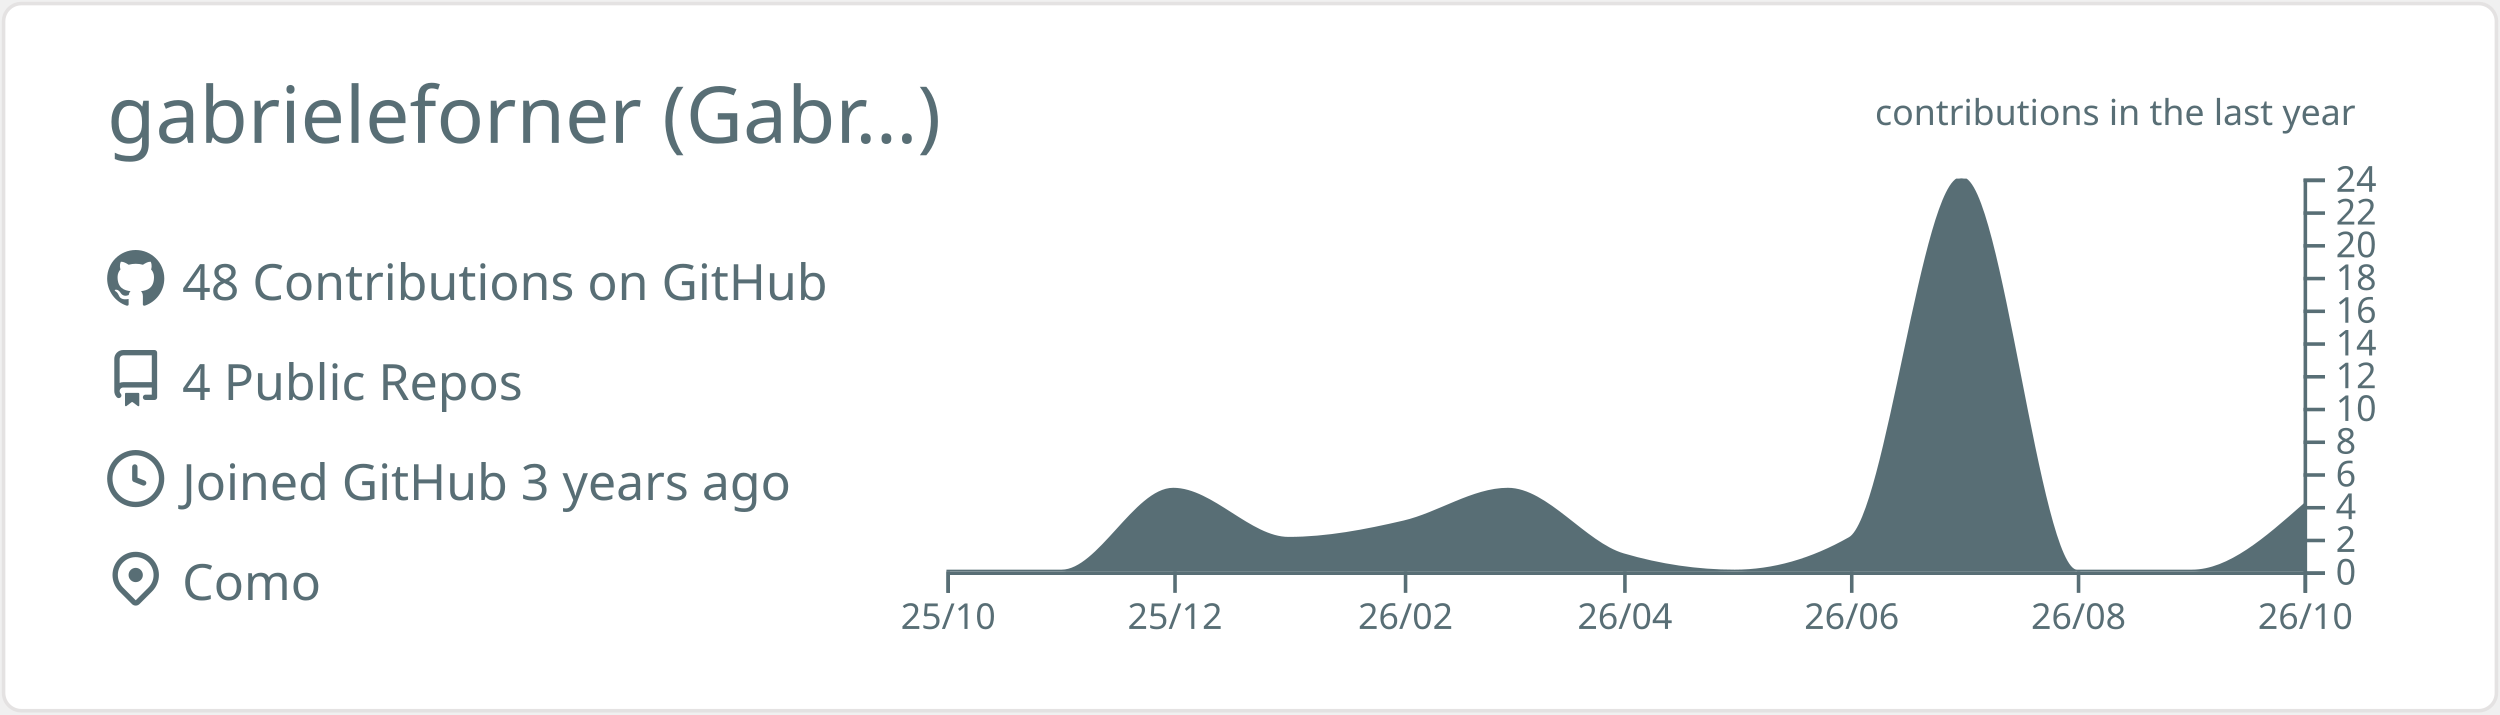
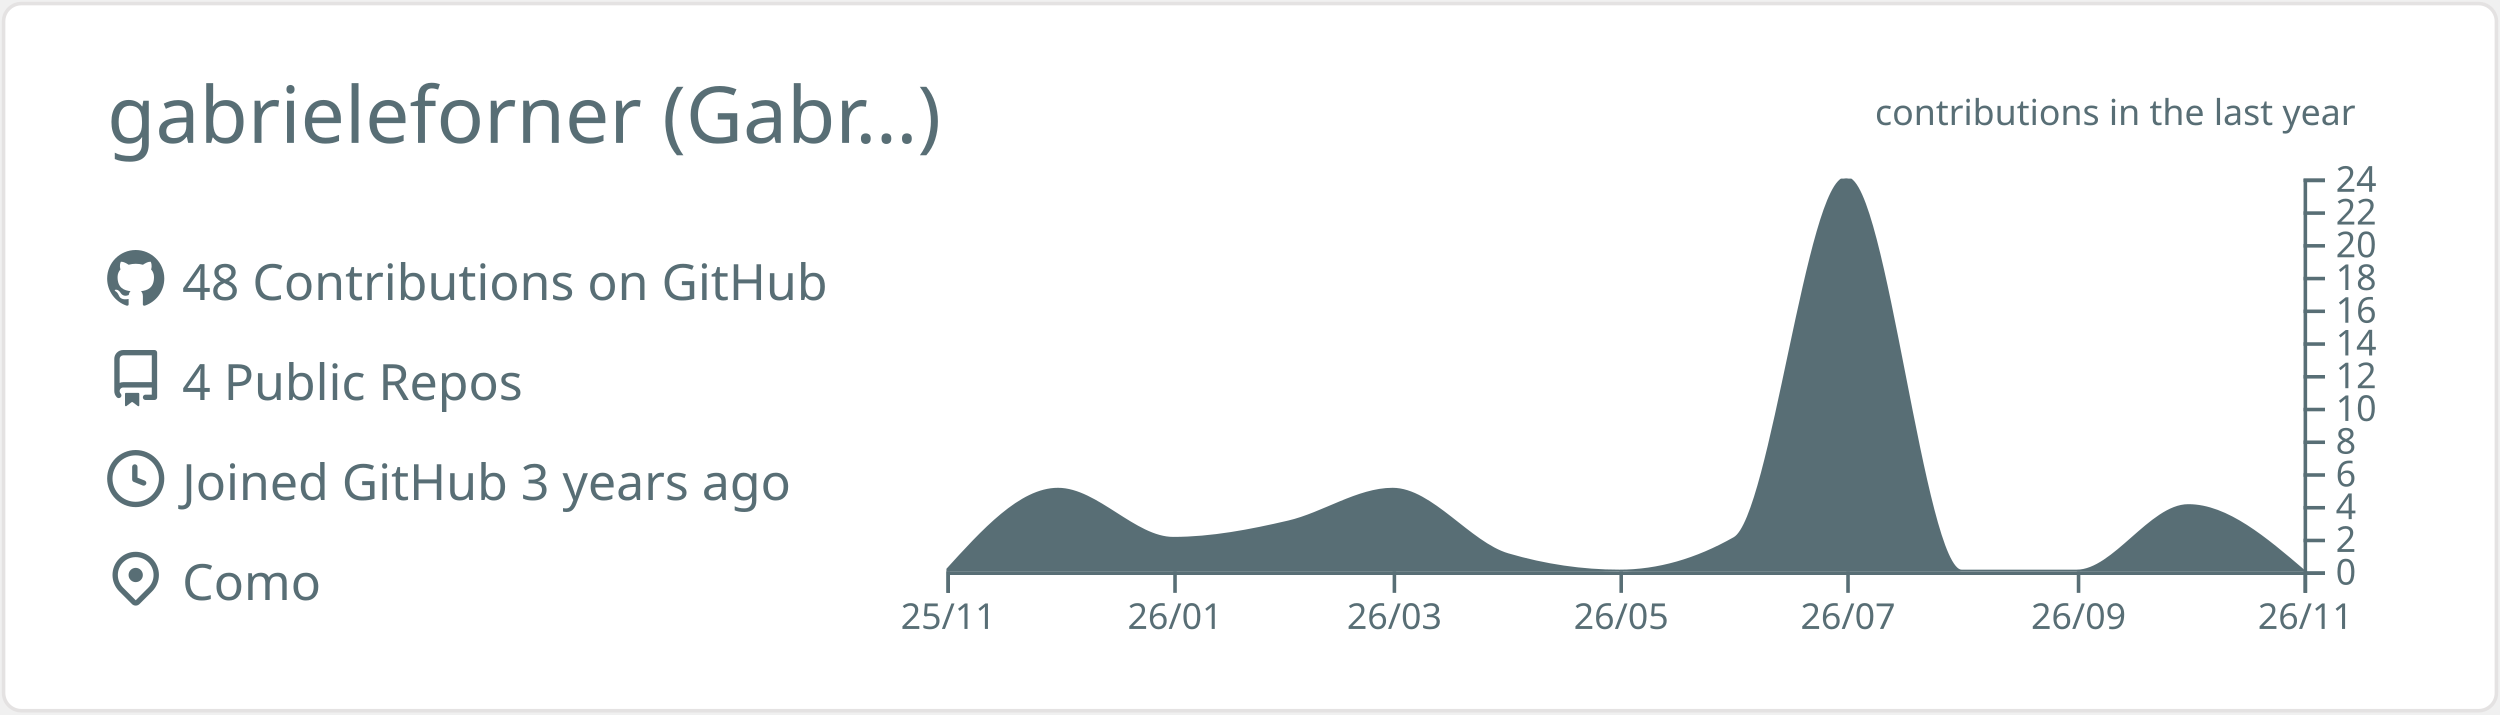
<svg xmlns="http://www.w3.org/2000/svg" width="700" height="200" viewBox="0 0 700 200">
  <style>* {
          font-family: 'Segoe UI', Ubuntu, "Helvetica Neue", Sans-Serif
        }</style>
  <g class="gpsc-root">
    <rect x="1" y="1" rx="5" ry="5" height="99%" width="99.714%" stroke="#e4e2e2" stroke-width="1" fill="#ffffff" stroke-opacity="1" />
    <text x="30" y="40" class="gpsc-item" style="--gpsc-i: 0; font-size: 22px; fill: #586e75;">gabrieleforner (Gabr…)</text>
    <g transform="translate(0,40)">
      <g transform="translate(30,30)">
        <g class="gpsc-item" style="--gpsc-i: 0;">
          <g transform="translate(0,0)" width="14" height="14" fill="#586e75">
            <path fill-rule="evenodd" d="M8 0C3.58 0 0 3.58 0 8c0 3.54 2.29 6.53 5.47 7.59.4.07.55-.17.55-.38 0-.19-.01-.82-.01-1.49-2.01.37-2.53-.49-2.69-.94-.09-.23-.48-.94-.82-1.13-.28-.15-.68-.52-.01-.53.63-.01 1.08.58 1.23.82.72 1.21 1.87.87 2.33.66.07-.52.28-.87.51-1.07-1.78-.2-3.64-.89-3.64-3.95 0-.87.31-1.59.82-2.15-.08-.2-.36-1.02.08-2.12 0 0 .67-.21 2.2.82.64-.18 1.32-.27 2-.27.68 0 1.36.09 2 .27 1.53-1.04 2.2-.82 2.2-.82.44 1.1.16 1.92.08 2.12.51.56.82 1.27.82 2.15 0 3.07-1.87 3.75-3.65 3.95.29.25.54.73.54 1.48 0 1.07-.01 1.93-.01 2.2 0 .21.15.46.55.38A8.013 8.013 0 0016 8c0-4.42-3.58-8-8-8z" />
          </g>
        </g>
        <g class="gpsc-item" style="--gpsc-i: 1;">
          <g transform="translate(0,28)" width="14" height="14" fill="#586e75">
            <path fill-rule="evenodd" d="M2 2.5A2.5 2.5 0 014.5 0h8.75a.75.75 0 01.75.75v12.5a.75.75 0 01-.75.75h-2.5a.75.75 0 110-1.5h1.75v-2h-8a1 1 0 00-.714 1.7.75.75 0 01-1.072 1.05A2.495 2.495 0 012 11.5v-9zm10.5-1V9h-8c-.356 0-.694.074-1 .208V2.5a1 1 0 011-1h8zM5 12.25v3.25a.25.25 0 00.4.2l1.45-1.087a.25.25 0 01.3 0L8.6 15.7a.25.25 0 00.4-.2v-3.25a.25.25 0 00-.25-.25h-3.5a.25.25 0 00-.25.25z" />
          </g>
        </g>
        <g class="gpsc-item" style="--gpsc-i: 2;">
          <g transform="translate(0,56)" width="14" height="14" fill="#586e75">
            <path fill-rule="evenodd" d="M1.5 8a6.5 6.5 0 1113 0 6.5 6.5 0 01-13 0zM8 0a8 8 0 100 16A8 8 0 008 0zm.5 4.75a.75.75 0 00-1.5 0v3.5a.75.75 0 00.471.696l2.5 1a.75.75 0 00.557-1.392L8.5 7.742V4.75z" />
          </g>
        </g>
        <g class="gpsc-item" style="--gpsc-i: 3;">
          <g transform="translate(0,84)" width="14" height="14" fill="#586e75">
            <path fill-rule="evenodd" d="M11.536 3.464a5 5 0 010 7.072L8 14.07l-3.536-3.535a5 5 0 117.072-7.072v.001zm1.06 8.132a6.5 6.5 0 10-9.192 0l3.535 3.536a1.5 1.5 0 002.122 0l3.535-3.536zM8 9a2 2 0 100-4 2 2 0 000 4z" />
          </g>
        </g>
        <text x="21" y="14" class="gpsc-item" style="--gpsc-i: 0; fill: #586e75; font-size: 14px;">48 Contributions on GitHub</text>
        <text x="21" y="42" class="gpsc-item" style="--gpsc-i: 1; fill: #586e75; font-size: 14px;">4 Public Repos</text>
        <text x="21" y="70" class="gpsc-item" style="--gpsc-i: 2; fill: #586e75; font-size: 14px;">Joined GitHub 3 years ago</text>
        <text x="21" y="98" class="gpsc-item" style="--gpsc-i: 3; fill: #586e75; font-size: 14px;">Como</text>
      </g>
      <g color="#586e75" transform="translate(295,10)">
        <clipPath id="gpsc-reveal-clip">
          <rect class="gpsc-reveal" x="-30" y="0" width="410" height="110" style="--gpsc-w: 410px; --gpsc-i: 4;" />
        </clipPath>
        <g clip-path="url(#gpsc-reveal-clip)" class="gpsc-chart" style="--gpsc-i: 4;">
-           <path transform="translate(-30,0)" stroke="#586e75" fill="#586e75" opacity="1" d="M0,110C10.758,110,21.516,110,32.274,110C42.685,110,53.096,87.083,63.507,87.083C74.265,87.083,85.023,100.833,95.781,100.833C106.539,100.833,117.297,98.753,128.055,96.25C137.772,93.99,147.489,87.083,157.205,87.083C167.963,87.083,178.721,102.259,189.479,105.417C199.89,108.472,210.301,110,220.712,110C231.47,110,242.228,106.944,252.986,100.833C263.397,94.919,273.808,0,284.219,0C294.977,0,305.735,110,316.493,110C327.251,110,338.009,110,348.767,110C359.178,110,369.589,100.833,380,91.667L380,110C369.589,110,359.178,110,348.767,110C338.009,110,327.251,110,316.493,110C305.735,110,294.977,110,284.219,110C273.808,110,263.397,110,252.986,110C242.228,110,231.47,110,220.712,110C210.301,110,199.89,110,189.479,110C178.721,110,167.963,110,157.205,110C147.489,110,137.772,110,128.055,110C117.297,110,106.539,110,95.781,110C85.023,110,74.265,110,63.507,110C53.096,110,42.685,110,32.274,110C21.516,110,10.758,110,0,110Z" />
+           <path transform="translate(-30,0)" stroke="#586e75" fill="#586e75" opacity="1" d="M0,110C10.411,98.542,20.822,87.083,31.233,87.083C41.991,87.083,52.749,100.833,63.507,100.833C74.265,100.833,85.023,98.753,95.781,96.25C105.498,93.99,115.215,87.083,124.932,87.083C135.689,87.083,146.447,102.259,157.205,105.417C167.616,108.472,178.027,110,188.438,110C199.196,110,209.954,106.944,220.712,100.833C231.123,94.919,241.534,0,251.945,0C262.703,0,273.461,110,284.219,110C294.977,110,305.735,110,316.493,110C326.904,110,337.315,91.667,347.726,91.667C358.484,91.667,369.242,100.833,380,110L380,110C369.242,110,358.484,110,347.726,110C337.315,110,326.904,110,316.493,110C305.735,110,294.977,110,284.219,110C273.461,110,262.703,110,251.945,110C241.534,110,231.123,110,220.712,110C209.954,110,199.196,110,188.438,110C178.027,110,167.616,110,157.205,110C146.447,110,135.689,110,124.932,110C115.215,110,105.498,110,95.781,110C85.023,110,74.265,110,63.507,110C52.749,110,41.991,110,31.233,110C20.822,110,10.411,110,0,110Z" />
        </g>
        <g color="#586e75" transform="translate(-30,110)" fill="none" font-size="10" font-family="sans-serif" text-anchor="middle">
          <path class="domain" stroke="currentColor" d="M0.5,6V0.5H380.5V6" />
          <g class="tick" opacity="1" transform="translate(0.5,0)">
            <line stroke="currentColor" y2="6" />
-             <text fill="currentColor" y="9" dy="0.71em">25/10</text>
+             <text fill="currentColor" y="9" dy="0.71em">25/11</text>
          </g>
          <g class="tick" opacity="1" transform="translate(64.00685,0)">
            <line stroke="currentColor" y2="6" />
-             <text fill="currentColor" y="9" dy="0.71em">25/12</text>
+             <text fill="currentColor" y="9" dy="0.71em">26/01</text>
          </g>
-           <g class="tick" opacity="1" transform="translate(128.5548,0)">
+           <g class="tick" opacity="1" transform="translate(125.4315,0)">
            <line stroke="currentColor" y2="6" />
-             <text fill="currentColor" y="9" dy="0.71em">26/02</text>
+             <text fill="currentColor" y="9" dy="0.71em">26/03</text>
          </g>
-           <g class="tick" opacity="1" transform="translate(189.9795,0)">
+           <g class="tick" opacity="1" transform="translate(188.9384,0)">
            <line stroke="currentColor" y2="6" />
-             <text fill="currentColor" y="9" dy="0.71em">26/04</text>
+             <text fill="currentColor" y="9" dy="0.71em">26/05</text>
          </g>
-           <g class="tick" opacity="1" transform="translate(253.4863,0)">
+           <g class="tick" opacity="1" transform="translate(252.4452,0)">
            <line stroke="currentColor" y2="6" />
-             <text fill="currentColor" y="9" dy="0.71em">26/06</text>
+             <text fill="currentColor" y="9" dy="0.71em">26/07</text>
          </g>
          <g class="tick" opacity="1" transform="translate(316.9932,0)">
            <line stroke="currentColor" y2="6" />
-             <text fill="currentColor" y="9" dy="0.71em">26/08</text>
+             <text fill="currentColor" y="9" dy="0.71em">26/09</text>
          </g>
          <g class="tick" opacity="1" transform="translate(380.5,0)">
            <line stroke="currentColor" y2="6" />
-             <text fill="currentColor" y="9" dy="0.71em">26/10</text>
+             <text fill="currentColor" y="9" dy="0.71em">26/11</text>
          </g>
        </g>
        <g color="#586e75" transform="translate(350,0)" fill="none" font-size="10" font-family="sans-serif" text-anchor="start">
          <path class="domain" stroke="currentColor" d="M6,110.5H0.5V0.5H6" />
          <g class="tick" opacity="1" transform="translate(0,110.5)">
            <line stroke="currentColor" x2="6" />
            <text fill="currentColor" x="9" dy="0.32em">0</text>
          </g>
          <g class="tick" opacity="1" transform="translate(0,101.3333)">
            <line stroke="currentColor" x2="6" />
            <text fill="currentColor" x="9" dy="0.32em">2</text>
          </g>
          <g class="tick" opacity="1" transform="translate(0,92.16667)">
            <line stroke="currentColor" x2="6" />
            <text fill="currentColor" x="9" dy="0.32em">4</text>
          </g>
          <g class="tick" opacity="1" transform="translate(0,83)">
            <line stroke="currentColor" x2="6" />
            <text fill="currentColor" x="9" dy="0.32em">6</text>
          </g>
          <g class="tick" opacity="1" transform="translate(0,73.83333)">
            <line stroke="currentColor" x2="6" />
            <text fill="currentColor" x="9" dy="0.32em">8</text>
          </g>
          <g class="tick" opacity="1" transform="translate(0,64.66667)">
            <line stroke="currentColor" x2="6" />
            <text fill="currentColor" x="9" dy="0.32em">10</text>
          </g>
          <g class="tick" opacity="1" transform="translate(0,55.5)">
            <line stroke="currentColor" x2="6" />
            <text fill="currentColor" x="9" dy="0.32em">12</text>
          </g>
          <g class="tick" opacity="1" transform="translate(0,46.33333)">
            <line stroke="currentColor" x2="6" />
            <text fill="currentColor" x="9" dy="0.32em">14</text>
          </g>
          <g class="tick" opacity="1" transform="translate(0,37.16667)">
            <line stroke="currentColor" x2="6" />
            <text fill="currentColor" x="9" dy="0.32em">16</text>
          </g>
          <g class="tick" opacity="1" transform="translate(0,28)">
            <line stroke="currentColor" x2="6" />
            <text fill="currentColor" x="9" dy="0.32em">18</text>
          </g>
          <g class="tick" opacity="1" transform="translate(0,18.83333)">
            <line stroke="currentColor" x2="6" />
            <text fill="currentColor" x="9" dy="0.32em">20</text>
          </g>
          <g class="tick" opacity="1" transform="translate(0,9.666667)">
            <line stroke="currentColor" x2="6" />
            <text fill="currentColor" x="9" dy="0.32em">22</text>
          </g>
          <g class="tick" opacity="1" transform="translate(0,0.5)">
            <line stroke="currentColor" x2="6" />
            <text fill="currentColor" x="9" dy="0.32em">24</text>
          </g>
        </g>
        <g>
          <text y="-15" x="230" style="fill: #586e75; font-size: 10px;">contributions in the last year</text>
        </g>
      </g>
    </g>
  </g>
</svg>
